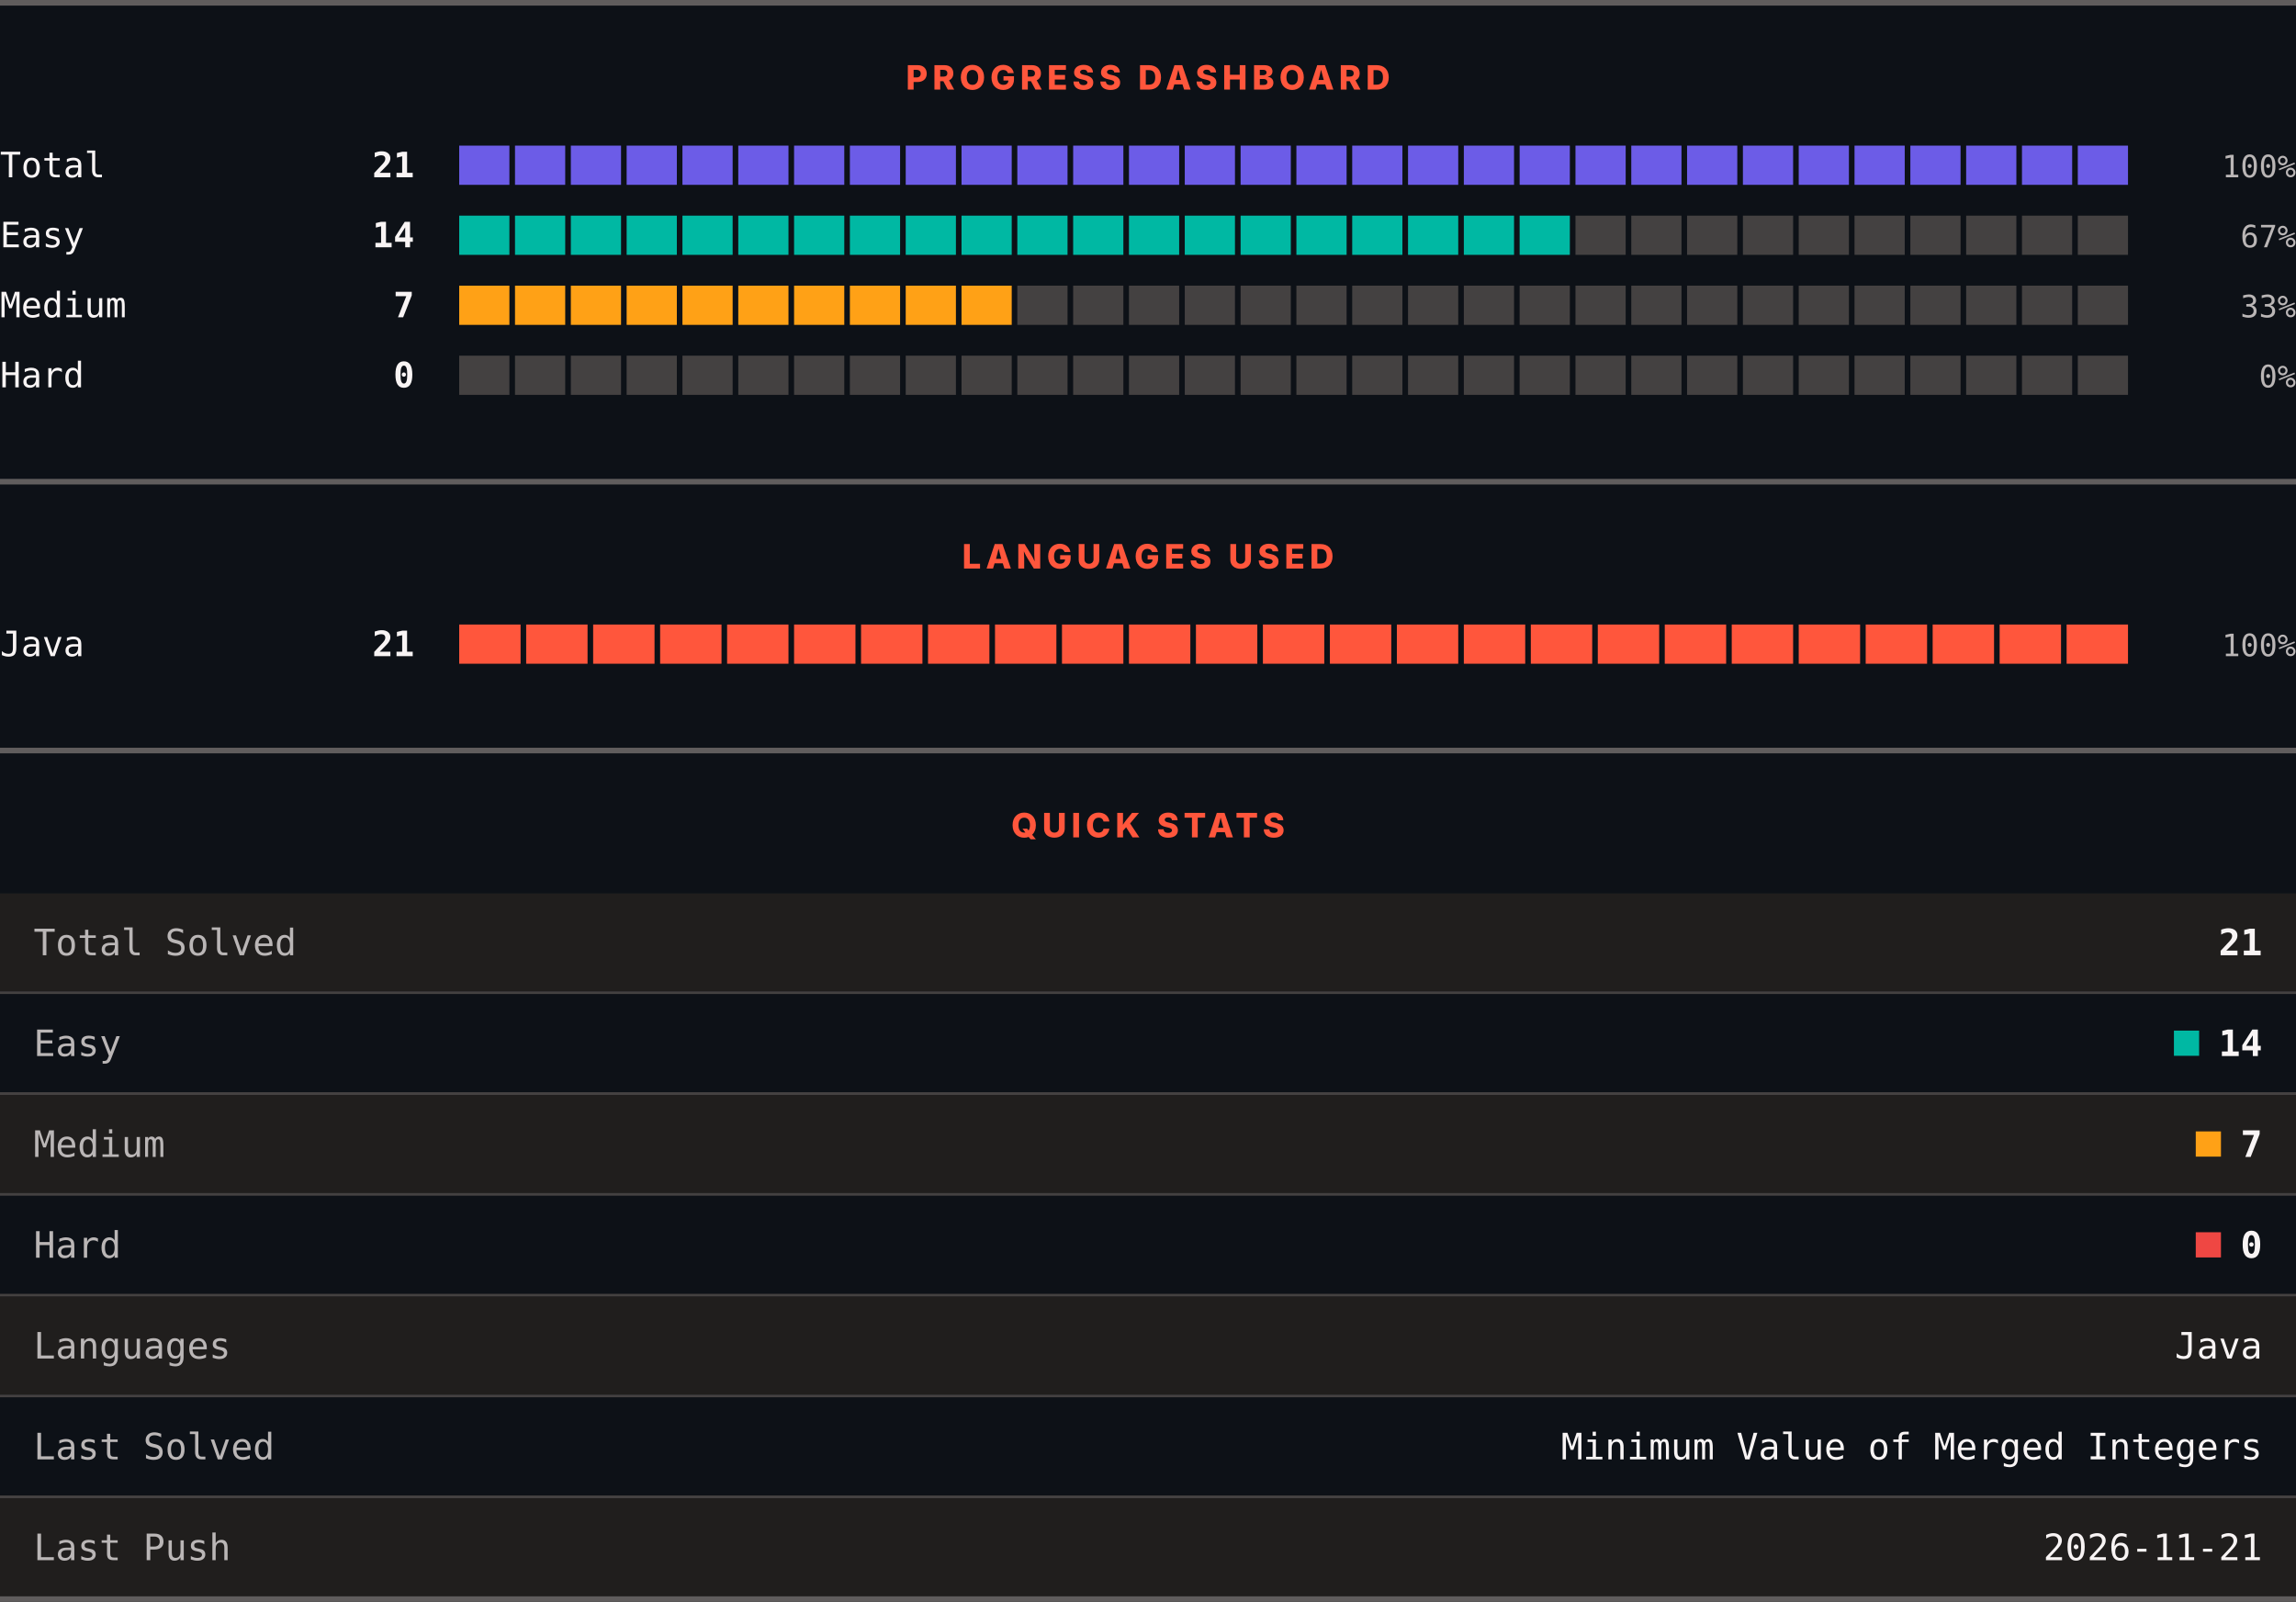
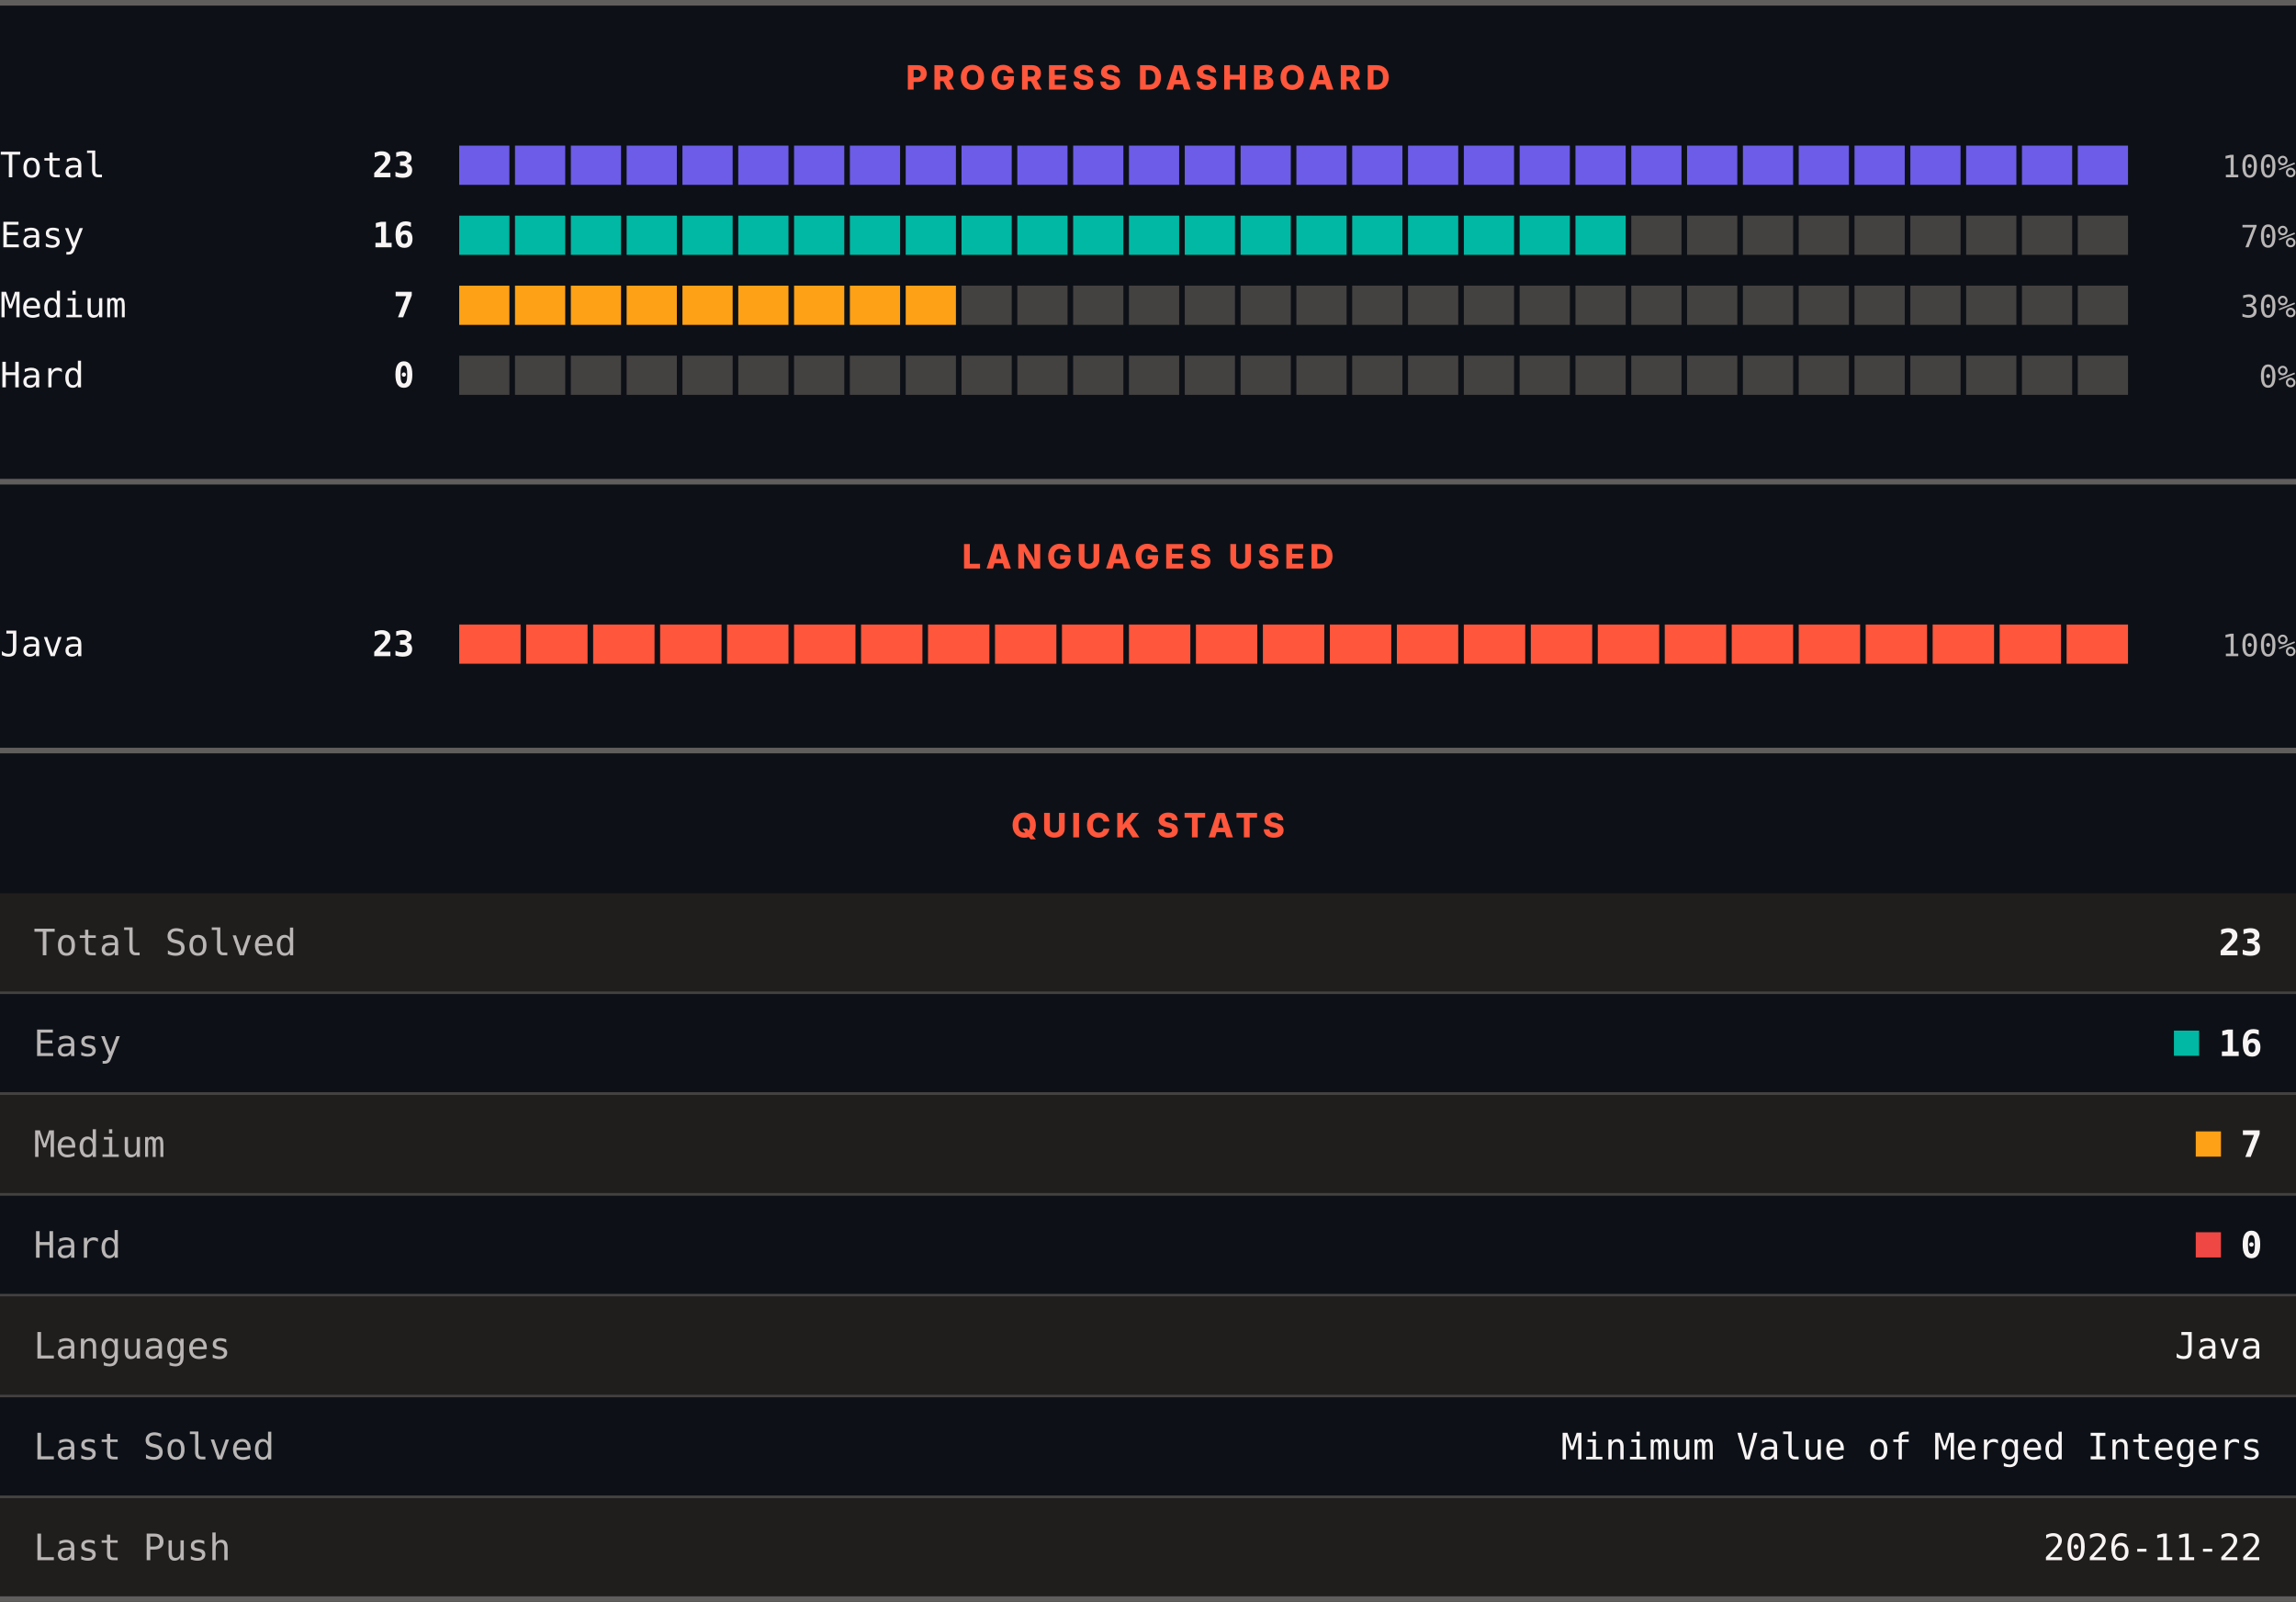
<svg xmlns="http://www.w3.org/2000/svg" width="820" height="572" viewBox="0 0 820 572" role="img" aria-label="LeetCode progress, languages and quick stats">
  <rect width="820" height="572" fill="#0d1117" />
  <rect x="0" y="0" width="820" height="2" fill="#605d5d" />
  <text x="410" y="32" text-anchor="middle" font-family="Archivo, system-ui, -apple-system, Segoe UI, sans-serif" font-size="12" font-weight="800" letter-spacing="1.68" fill="#ff563c">PROGRESS DASHBOARD</text>
  <text x="0" y="63.3" font-family="ui-monospace, SFMono-Regular, Menlo, Consolas, monospace" font-size="12.5" fill="#f8f4f4">Total</text>
-   <text x="148" y="63.3" text-anchor="end" font-family="ui-monospace, SFMono-Regular, Menlo, Consolas, monospace" font-size="12.5" font-weight="700" fill="#f8f4f4">21</text>
+   <text x="148" y="63.3" text-anchor="end" font-family="ui-monospace, SFMono-Regular, Menlo, Consolas, monospace" font-size="12.5" font-weight="700" fill="#f8f4f4">23</text>
  <rect x="164.00" y="52" width="17.93" height="14" fill="#6c5ce7" />
  <rect x="183.93" y="52" width="17.93" height="14" fill="#6c5ce7" />
  <rect x="203.87" y="52" width="17.93" height="14" fill="#6c5ce7" />
  <rect x="223.80" y="52" width="17.93" height="14" fill="#6c5ce7" />
  <rect x="243.73" y="52" width="17.93" height="14" fill="#6c5ce7" />
  <rect x="263.67" y="52" width="17.93" height="14" fill="#6c5ce7" />
  <rect x="283.60" y="52" width="17.93" height="14" fill="#6c5ce7" />
  <rect x="303.53" y="52" width="17.93" height="14" fill="#6c5ce7" />
  <rect x="323.47" y="52" width="17.93" height="14" fill="#6c5ce7" />
  <rect x="343.40" y="52" width="17.93" height="14" fill="#6c5ce7" />
  <rect x="363.33" y="52" width="17.93" height="14" fill="#6c5ce7" />
  <rect x="383.27" y="52" width="17.93" height="14" fill="#6c5ce7" />
  <rect x="403.20" y="52" width="17.93" height="14" fill="#6c5ce7" />
  <rect x="423.13" y="52" width="17.93" height="14" fill="#6c5ce7" />
  <rect x="443.07" y="52" width="17.93" height="14" fill="#6c5ce7" />
  <rect x="463.00" y="52" width="17.93" height="14" fill="#6c5ce7" />
  <rect x="482.93" y="52" width="17.93" height="14" fill="#6c5ce7" />
  <rect x="502.87" y="52" width="17.93" height="14" fill="#6c5ce7" />
  <rect x="522.80" y="52" width="17.93" height="14" fill="#6c5ce7" />
  <rect x="542.73" y="52" width="17.93" height="14" fill="#6c5ce7" />
  <rect x="562.67" y="52" width="17.93" height="14" fill="#6c5ce7" />
  <rect x="582.60" y="52" width="17.93" height="14" fill="#6c5ce7" />
  <rect x="602.53" y="52" width="17.93" height="14" fill="#6c5ce7" />
  <rect x="622.47" y="52" width="17.93" height="14" fill="#6c5ce7" />
  <rect x="642.40" y="52" width="17.93" height="14" fill="#6c5ce7" />
  <rect x="662.33" y="52" width="17.93" height="14" fill="#6c5ce7" />
  <rect x="682.27" y="52" width="17.93" height="14" fill="#6c5ce7" />
  <rect x="702.20" y="52" width="17.93" height="14" fill="#6c5ce7" />
  <rect x="722.13" y="52" width="17.93" height="14" fill="#6c5ce7" />
  <rect x="742.07" y="52" width="17.93" height="14" fill="#6c5ce7" />
  <text x="820" y="63.3" text-anchor="end" font-family="ui-monospace, SFMono-Regular, Menlo, Consolas, monospace" font-size="11" fill="#bab6b6">100%</text>
  <text x="0" y="88.3" font-family="ui-monospace, SFMono-Regular, Menlo, Consolas, monospace" font-size="12.5" fill="#f8f4f4">Easy</text>
-   <text x="148" y="88.3" text-anchor="end" font-family="ui-monospace, SFMono-Regular, Menlo, Consolas, monospace" font-size="12.5" font-weight="700" fill="#f8f4f4">14</text>
+   <text x="148" y="88.3" text-anchor="end" font-family="ui-monospace, SFMono-Regular, Menlo, Consolas, monospace" font-size="12.5" font-weight="700" fill="#f8f4f4">16</text>
  <rect x="164.00" y="77" width="17.93" height="14" fill="#00b8a3" />
  <rect x="183.93" y="77" width="17.93" height="14" fill="#00b8a3" />
  <rect x="203.87" y="77" width="17.93" height="14" fill="#00b8a3" />
  <rect x="223.80" y="77" width="17.93" height="14" fill="#00b8a3" />
  <rect x="243.73" y="77" width="17.93" height="14" fill="#00b8a3" />
  <rect x="263.67" y="77" width="17.93" height="14" fill="#00b8a3" />
  <rect x="283.60" y="77" width="17.93" height="14" fill="#00b8a3" />
  <rect x="303.53" y="77" width="17.93" height="14" fill="#00b8a3" />
  <rect x="323.47" y="77" width="17.93" height="14" fill="#00b8a3" />
  <rect x="343.40" y="77" width="17.93" height="14" fill="#00b8a3" />
  <rect x="363.33" y="77" width="17.93" height="14" fill="#00b8a3" />
  <rect x="383.27" y="77" width="17.93" height="14" fill="#00b8a3" />
  <rect x="403.20" y="77" width="17.93" height="14" fill="#00b8a3" />
  <rect x="423.13" y="77" width="17.93" height="14" fill="#00b8a3" />
  <rect x="443.07" y="77" width="17.93" height="14" fill="#00b8a3" />
  <rect x="463.00" y="77" width="17.93" height="14" fill="#00b8a3" />
  <rect x="482.93" y="77" width="17.93" height="14" fill="#00b8a3" />
  <rect x="502.87" y="77" width="17.93" height="14" fill="#00b8a3" />
  <rect x="522.80" y="77" width="17.93" height="14" fill="#00b8a3" />
  <rect x="542.73" y="77" width="17.93" height="14" fill="#00b8a3" />
-   <rect x="562.67" y="77" width="17.93" height="14" fill="#444141" />
+   <rect x="562.67" y="77" width="17.93" height="14" fill="#00b8a3" />
  <rect x="582.60" y="77" width="17.93" height="14" fill="#444141" />
  <rect x="602.53" y="77" width="17.93" height="14" fill="#444141" />
  <rect x="622.47" y="77" width="17.93" height="14" fill="#444141" />
  <rect x="642.40" y="77" width="17.93" height="14" fill="#444141" />
  <rect x="662.33" y="77" width="17.93" height="14" fill="#444141" />
  <rect x="682.27" y="77" width="17.93" height="14" fill="#444141" />
  <rect x="702.20" y="77" width="17.93" height="14" fill="#444141" />
  <rect x="722.13" y="77" width="17.93" height="14" fill="#444141" />
  <rect x="742.07" y="77" width="17.93" height="14" fill="#444141" />
-   <text x="820" y="88.3" text-anchor="end" font-family="ui-monospace, SFMono-Regular, Menlo, Consolas, monospace" font-size="11" fill="#bab6b6">67%</text>
+   <text x="820" y="88.3" text-anchor="end" font-family="ui-monospace, SFMono-Regular, Menlo, Consolas, monospace" font-size="11" fill="#bab6b6">70%</text>
  <text x="0" y="113.3" font-family="ui-monospace, SFMono-Regular, Menlo, Consolas, monospace" font-size="12.5" fill="#f8f4f4">Medium</text>
  <text x="148" y="113.3" text-anchor="end" font-family="ui-monospace, SFMono-Regular, Menlo, Consolas, monospace" font-size="12.5" font-weight="700" fill="#f8f4f4">7</text>
  <rect x="164.00" y="102" width="17.93" height="14" fill="#ffa116" />
  <rect x="183.93" y="102" width="17.93" height="14" fill="#ffa116" />
  <rect x="203.87" y="102" width="17.93" height="14" fill="#ffa116" />
  <rect x="223.80" y="102" width="17.93" height="14" fill="#ffa116" />
  <rect x="243.73" y="102" width="17.93" height="14" fill="#ffa116" />
  <rect x="263.67" y="102" width="17.93" height="14" fill="#ffa116" />
  <rect x="283.60" y="102" width="17.93" height="14" fill="#ffa116" />
  <rect x="303.53" y="102" width="17.93" height="14" fill="#ffa116" />
  <rect x="323.47" y="102" width="17.93" height="14" fill="#ffa116" />
-   <rect x="343.40" y="102" width="17.93" height="14" fill="#ffa116" />
+   <rect x="343.40" y="102" width="17.93" height="14" fill="#444141" />
  <rect x="363.33" y="102" width="17.93" height="14" fill="#444141" />
  <rect x="383.27" y="102" width="17.93" height="14" fill="#444141" />
  <rect x="403.20" y="102" width="17.93" height="14" fill="#444141" />
  <rect x="423.13" y="102" width="17.93" height="14" fill="#444141" />
  <rect x="443.07" y="102" width="17.93" height="14" fill="#444141" />
  <rect x="463.00" y="102" width="17.93" height="14" fill="#444141" />
  <rect x="482.93" y="102" width="17.93" height="14" fill="#444141" />
  <rect x="502.87" y="102" width="17.93" height="14" fill="#444141" />
  <rect x="522.80" y="102" width="17.93" height="14" fill="#444141" />
  <rect x="542.73" y="102" width="17.93" height="14" fill="#444141" />
  <rect x="562.67" y="102" width="17.93" height="14" fill="#444141" />
  <rect x="582.60" y="102" width="17.93" height="14" fill="#444141" />
  <rect x="602.53" y="102" width="17.93" height="14" fill="#444141" />
  <rect x="622.47" y="102" width="17.93" height="14" fill="#444141" />
  <rect x="642.40" y="102" width="17.93" height="14" fill="#444141" />
  <rect x="662.33" y="102" width="17.93" height="14" fill="#444141" />
  <rect x="682.27" y="102" width="17.93" height="14" fill="#444141" />
  <rect x="702.20" y="102" width="17.93" height="14" fill="#444141" />
  <rect x="722.13" y="102" width="17.93" height="14" fill="#444141" />
  <rect x="742.07" y="102" width="17.93" height="14" fill="#444141" />
-   <text x="820" y="113.3" text-anchor="end" font-family="ui-monospace, SFMono-Regular, Menlo, Consolas, monospace" font-size="11" fill="#bab6b6">33%</text>
+   <text x="820" y="113.3" text-anchor="end" font-family="ui-monospace, SFMono-Regular, Menlo, Consolas, monospace" font-size="11" fill="#bab6b6">30%</text>
  <text x="0" y="138.3" font-family="ui-monospace, SFMono-Regular, Menlo, Consolas, monospace" font-size="12.5" fill="#f8f4f4">Hard</text>
  <text x="148" y="138.3" text-anchor="end" font-family="ui-monospace, SFMono-Regular, Menlo, Consolas, monospace" font-size="12.5" font-weight="700" fill="#f8f4f4">0</text>
  <rect x="164.00" y="127" width="17.93" height="14" fill="#444141" />
  <rect x="183.93" y="127" width="17.93" height="14" fill="#444141" />
  <rect x="203.87" y="127" width="17.93" height="14" fill="#444141" />
  <rect x="223.80" y="127" width="17.93" height="14" fill="#444141" />
  <rect x="243.73" y="127" width="17.93" height="14" fill="#444141" />
  <rect x="263.67" y="127" width="17.93" height="14" fill="#444141" />
  <rect x="283.60" y="127" width="17.93" height="14" fill="#444141" />
  <rect x="303.53" y="127" width="17.93" height="14" fill="#444141" />
  <rect x="323.47" y="127" width="17.93" height="14" fill="#444141" />
  <rect x="343.40" y="127" width="17.93" height="14" fill="#444141" />
  <rect x="363.33" y="127" width="17.93" height="14" fill="#444141" />
  <rect x="383.27" y="127" width="17.93" height="14" fill="#444141" />
  <rect x="403.20" y="127" width="17.93" height="14" fill="#444141" />
  <rect x="423.13" y="127" width="17.93" height="14" fill="#444141" />
  <rect x="443.07" y="127" width="17.93" height="14" fill="#444141" />
  <rect x="463.00" y="127" width="17.93" height="14" fill="#444141" />
  <rect x="482.93" y="127" width="17.93" height="14" fill="#444141" />
  <rect x="502.87" y="127" width="17.93" height="14" fill="#444141" />
  <rect x="522.80" y="127" width="17.93" height="14" fill="#444141" />
  <rect x="542.73" y="127" width="17.93" height="14" fill="#444141" />
  <rect x="562.67" y="127" width="17.93" height="14" fill="#444141" />
  <rect x="582.60" y="127" width="17.93" height="14" fill="#444141" />
  <rect x="602.53" y="127" width="17.93" height="14" fill="#444141" />
  <rect x="622.47" y="127" width="17.93" height="14" fill="#444141" />
  <rect x="642.40" y="127" width="17.93" height="14" fill="#444141" />
  <rect x="662.33" y="127" width="17.93" height="14" fill="#444141" />
  <rect x="682.27" y="127" width="17.93" height="14" fill="#444141" />
  <rect x="702.20" y="127" width="17.93" height="14" fill="#444141" />
  <rect x="722.13" y="127" width="17.93" height="14" fill="#444141" />
  <rect x="742.07" y="127" width="17.93" height="14" fill="#444141" />
  <text x="820" y="138.3" text-anchor="end" font-family="ui-monospace, SFMono-Regular, Menlo, Consolas, monospace" font-size="11" fill="#bab6b6">0%</text>
  <rect x="0" y="171" width="820" height="2" fill="#605d5d" />
  <text x="410" y="203" text-anchor="middle" font-family="Archivo, system-ui, -apple-system, Segoe UI, sans-serif" font-size="12" font-weight="800" letter-spacing="1.68" fill="#ff563c">LANGUAGES USED</text>
  <text x="0" y="234.3" font-family="ui-monospace, SFMono-Regular, Menlo, Consolas, monospace" font-size="12.5" fill="#f8f4f4">Java</text>
-   <text x="148" y="234.3" text-anchor="end" font-family="ui-monospace, SFMono-Regular, Menlo, Consolas, monospace" font-size="12.5" font-weight="700" fill="#f8f4f4">21</text>
+   <text x="148" y="234.3" text-anchor="end" font-family="ui-monospace, SFMono-Regular, Menlo, Consolas, monospace" font-size="12.5" font-weight="700" fill="#f8f4f4">23</text>
  <rect x="164.00" y="223" width="21.92" height="14" fill="#ff563c" />
  <rect x="187.92" y="223" width="21.92" height="14" fill="#ff563c" />
  <rect x="211.84" y="223" width="21.92" height="14" fill="#ff563c" />
  <rect x="235.76" y="223" width="21.92" height="14" fill="#ff563c" />
  <rect x="259.68" y="223" width="21.92" height="14" fill="#ff563c" />
  <rect x="283.60" y="223" width="21.92" height="14" fill="#ff563c" />
  <rect x="307.52" y="223" width="21.92" height="14" fill="#ff563c" />
  <rect x="331.44" y="223" width="21.92" height="14" fill="#ff563c" />
  <rect x="355.36" y="223" width="21.92" height="14" fill="#ff563c" />
  <rect x="379.28" y="223" width="21.92" height="14" fill="#ff563c" />
  <rect x="403.20" y="223" width="21.92" height="14" fill="#ff563c" />
  <rect x="427.12" y="223" width="21.92" height="14" fill="#ff563c" />
  <rect x="451.04" y="223" width="21.92" height="14" fill="#ff563c" />
  <rect x="474.96" y="223" width="21.92" height="14" fill="#ff563c" />
  <rect x="498.88" y="223" width="21.92" height="14" fill="#ff563c" />
  <rect x="522.80" y="223" width="21.92" height="14" fill="#ff563c" />
  <rect x="546.72" y="223" width="21.92" height="14" fill="#ff563c" />
  <rect x="570.64" y="223" width="21.92" height="14" fill="#ff563c" />
  <rect x="594.56" y="223" width="21.92" height="14" fill="#ff563c" />
  <rect x="618.48" y="223" width="21.92" height="14" fill="#ff563c" />
  <rect x="642.40" y="223" width="21.92" height="14" fill="#ff563c" />
  <rect x="666.32" y="223" width="21.92" height="14" fill="#ff563c" />
  <rect x="690.24" y="223" width="21.92" height="14" fill="#ff563c" />
  <rect x="714.16" y="223" width="21.92" height="14" fill="#ff563c" />
  <rect x="738.08" y="223" width="21.92" height="14" fill="#ff563c" />
  <text x="820" y="234.3" text-anchor="end" font-family="ui-monospace, SFMono-Regular, Menlo, Consolas, monospace" font-size="11" fill="#bab6b6">100%</text>
  <rect x="0" y="267" width="820" height="2" fill="#605d5d" />
  <text x="410" y="299" text-anchor="middle" font-family="Archivo, system-ui, -apple-system, Segoe UI, sans-serif" font-size="12" font-weight="800" letter-spacing="1.68" fill="#ff563c">QUICK STATS</text>
  <rect x="0" y="319" width="820" height="35" fill="#201e1d" />
  <text x="12" y="341.1" font-family="ui-monospace, SFMono-Regular, Menlo, Consolas, monospace" font-size="13" fill="#bab6b6">Total Solved</text>
-   <text x="808" y="341.1" text-anchor="end" font-family="ui-monospace, SFMono-Regular, Menlo, Consolas, monospace" font-size="13" font-weight="700" fill="#f8f4f4">21</text>
+   <text x="808" y="341.1" text-anchor="end" font-family="ui-monospace, SFMono-Regular, Menlo, Consolas, monospace" font-size="13" font-weight="700" fill="#f8f4f4">23</text>
  <rect x="0" y="354" width="820" height="1" fill="#444141" />
  <rect x="0" y="355" width="820" height="35" fill="#0d1117" />
  <text x="12" y="377.1" font-family="ui-monospace, SFMono-Regular, Menlo, Consolas, monospace" font-size="13" fill="#bab6b6">Easy</text>
  <rect x="776.4" y="368" width="9" height="9" fill="#00b8a3" />
-   <text x="808" y="377.1" text-anchor="end" font-family="ui-monospace, SFMono-Regular, Menlo, Consolas, monospace" font-size="13" font-weight="700" fill="#f8f4f4">14</text>
+   <text x="808" y="377.1" text-anchor="end" font-family="ui-monospace, SFMono-Regular, Menlo, Consolas, monospace" font-size="13" font-weight="700" fill="#f8f4f4">16</text>
  <rect x="0" y="390" width="820" height="1" fill="#444141" />
  <rect x="0" y="391" width="820" height="35" fill="#201e1d" />
  <text x="12" y="413.1" font-family="ui-monospace, SFMono-Regular, Menlo, Consolas, monospace" font-size="13" fill="#bab6b6">Medium</text>
  <rect x="784.2" y="404" width="9" height="9" fill="#ffa116" />
  <text x="808" y="413.1" text-anchor="end" font-family="ui-monospace, SFMono-Regular, Menlo, Consolas, monospace" font-size="13" font-weight="700" fill="#f8f4f4">7</text>
  <rect x="0" y="426" width="820" height="1" fill="#444141" />
  <rect x="0" y="427" width="820" height="35" fill="#0d1117" />
  <text x="12" y="449.1" font-family="ui-monospace, SFMono-Regular, Menlo, Consolas, monospace" font-size="13" fill="#bab6b6">Hard</text>
  <rect x="784.2" y="440" width="9" height="9" fill="#ef4743" />
  <text x="808" y="449.1" text-anchor="end" font-family="ui-monospace, SFMono-Regular, Menlo, Consolas, monospace" font-size="13" font-weight="700" fill="#f8f4f4">0</text>
  <rect x="0" y="462" width="820" height="1" fill="#444141" />
  <rect x="0" y="463" width="820" height="35" fill="#201e1d" />
  <text x="12" y="485.1" font-family="ui-monospace, SFMono-Regular, Menlo, Consolas, monospace" font-size="13" fill="#bab6b6">Languages</text>
  <text x="808" y="485.1" text-anchor="end" font-family="ui-monospace, SFMono-Regular, Menlo, Consolas, monospace" font-size="13" fill="#f8f4f4">Java</text>
  <rect x="0" y="498" width="820" height="1" fill="#444141" />
  <rect x="0" y="499" width="820" height="35" fill="#0d1117" />
  <text x="12" y="521.1" font-family="ui-monospace, SFMono-Regular, Menlo, Consolas, monospace" font-size="13" fill="#bab6b6">Last Solved</text>
  <text x="808" y="521.1" text-anchor="end" font-family="ui-monospace, SFMono-Regular, Menlo, Consolas, monospace" font-size="13" fill="#f8f4f4">Minimum Value of Merged Integers</text>
  <rect x="0" y="534" width="820" height="1" fill="#444141" />
  <rect x="0" y="535" width="820" height="35" fill="#201e1d" />
  <text x="12" y="557.1" font-family="ui-monospace, SFMono-Regular, Menlo, Consolas, monospace" font-size="13" fill="#bab6b6">Last Push</text>
-   <text x="808" y="557.1" text-anchor="end" font-family="ui-monospace, SFMono-Regular, Menlo, Consolas, monospace" font-size="13" fill="#f8f4f4">2026-11-21</text>
+   <text x="808" y="557.1" text-anchor="end" font-family="ui-monospace, SFMono-Regular, Menlo, Consolas, monospace" font-size="13" fill="#f8f4f4">2026-11-22</text>
  <rect x="0" y="570" width="820" height="2" fill="#605d5d" />
</svg>
